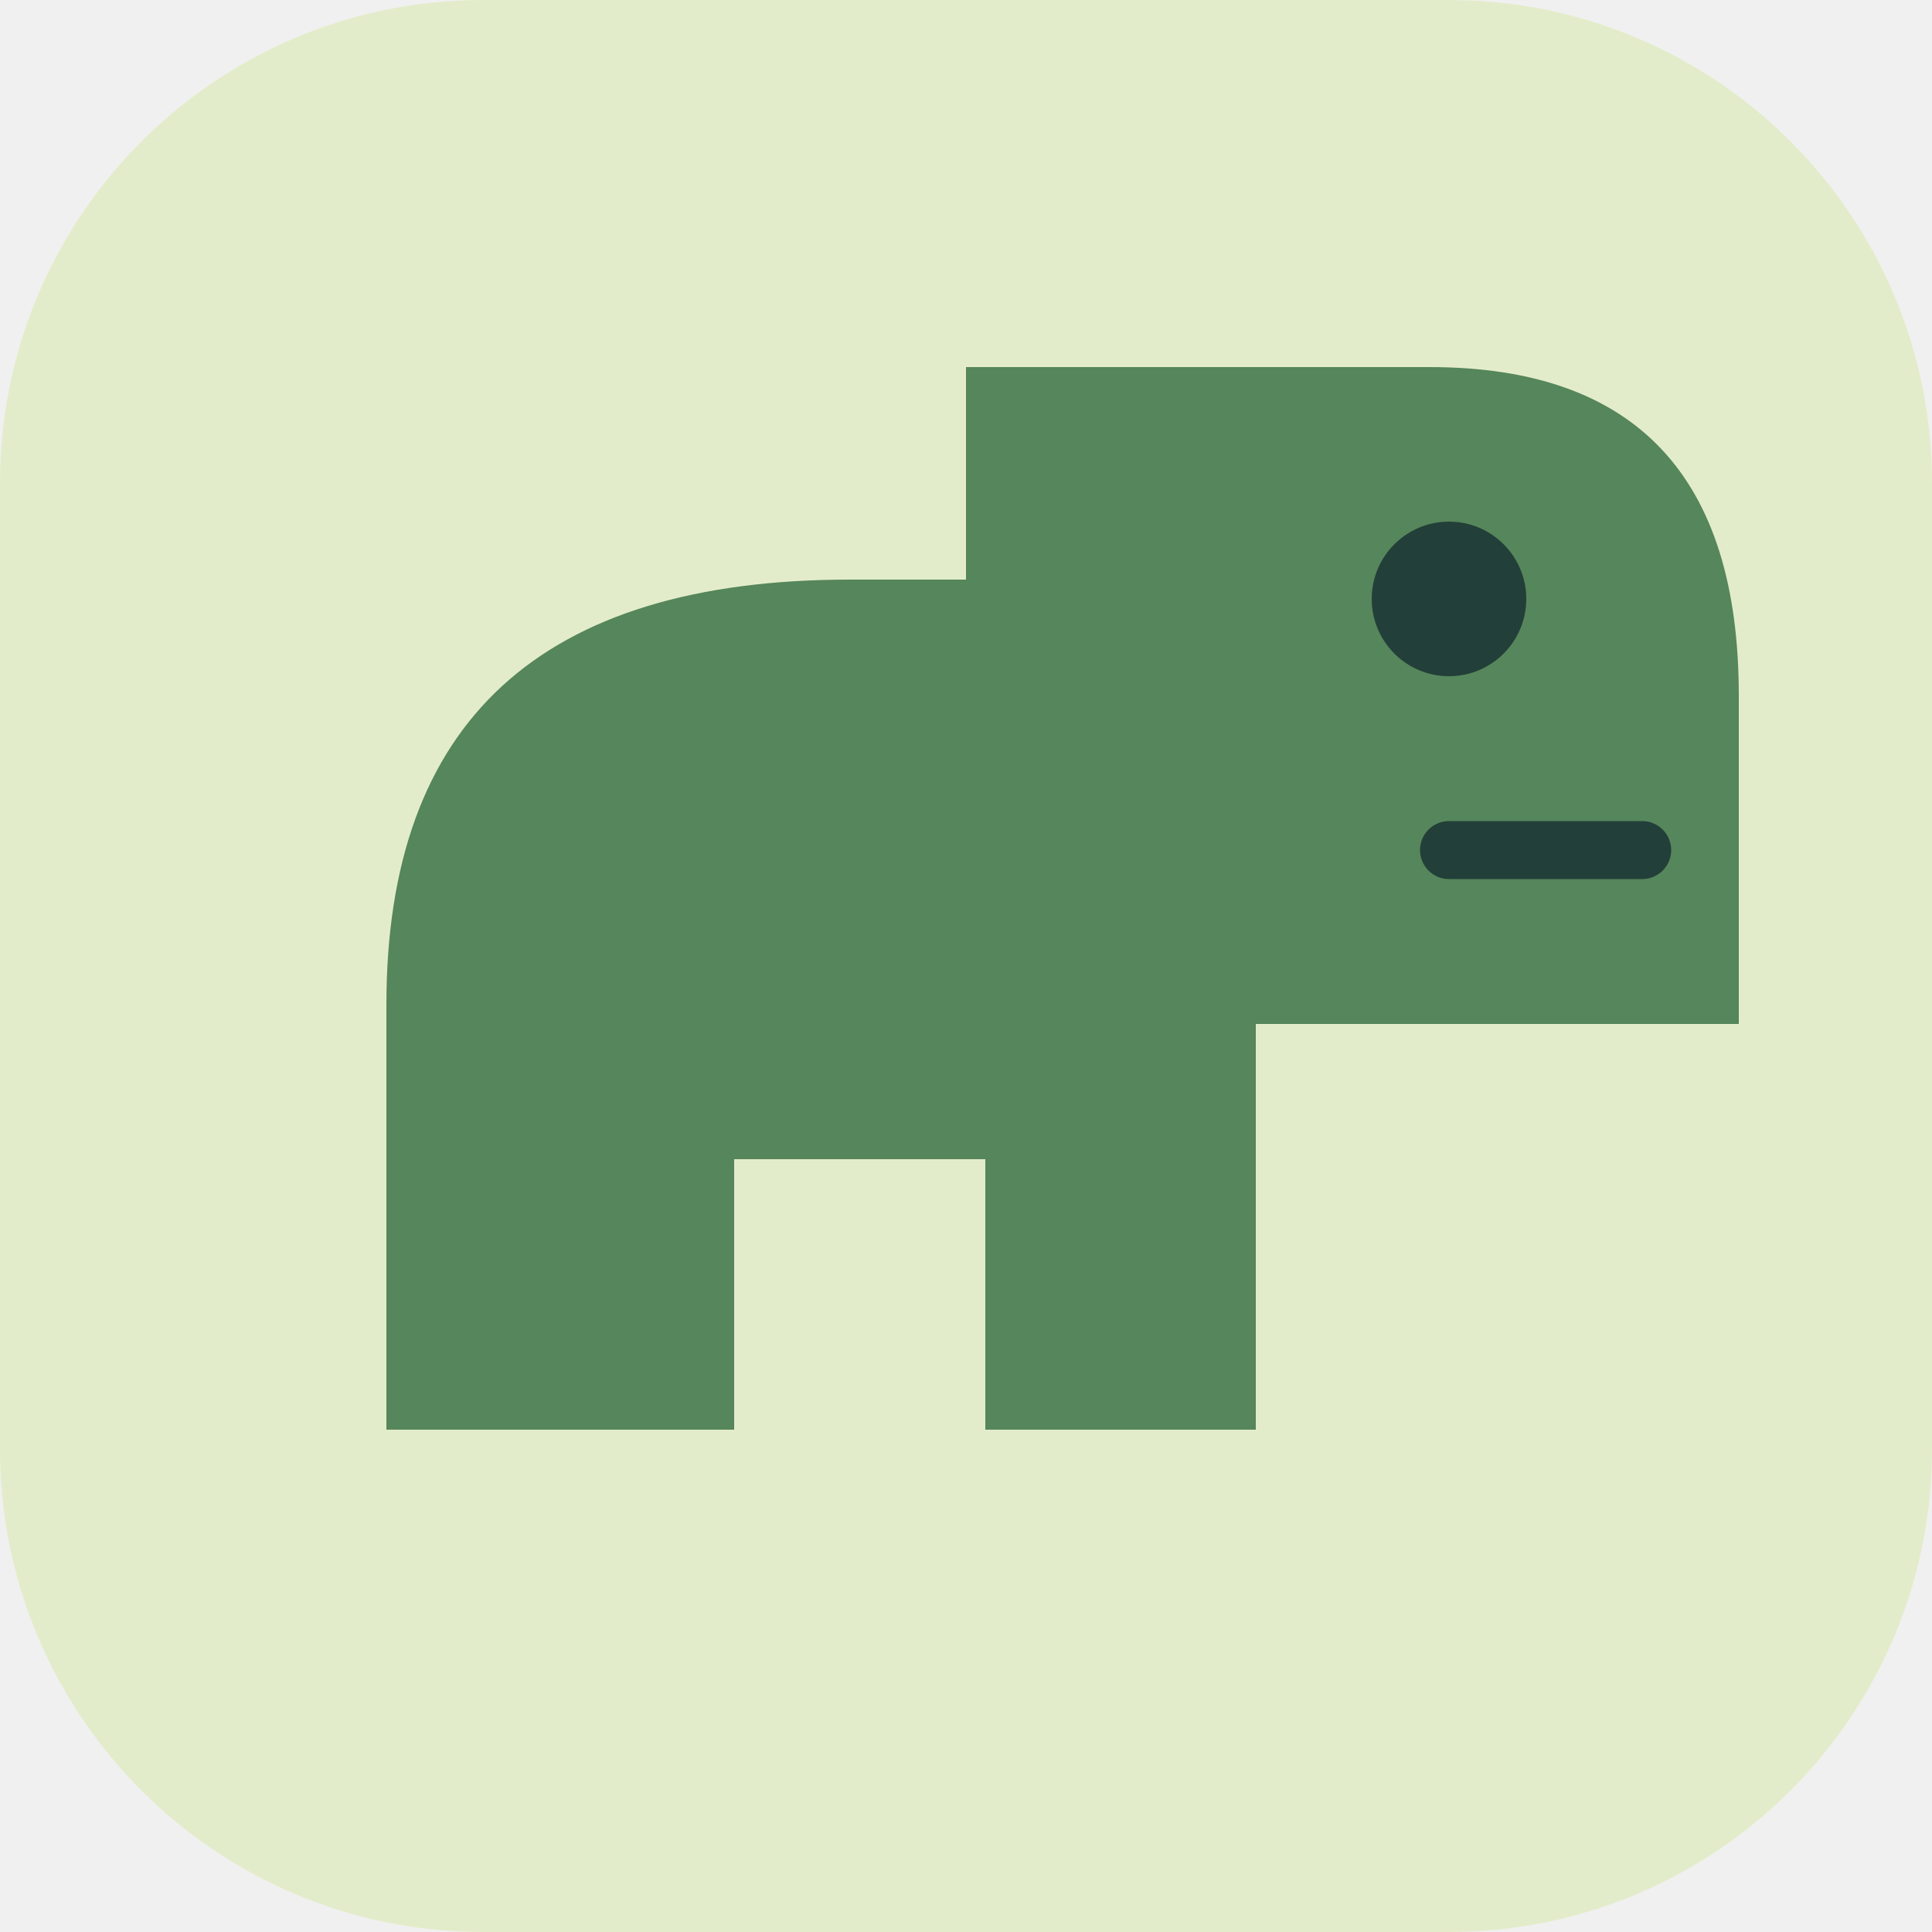
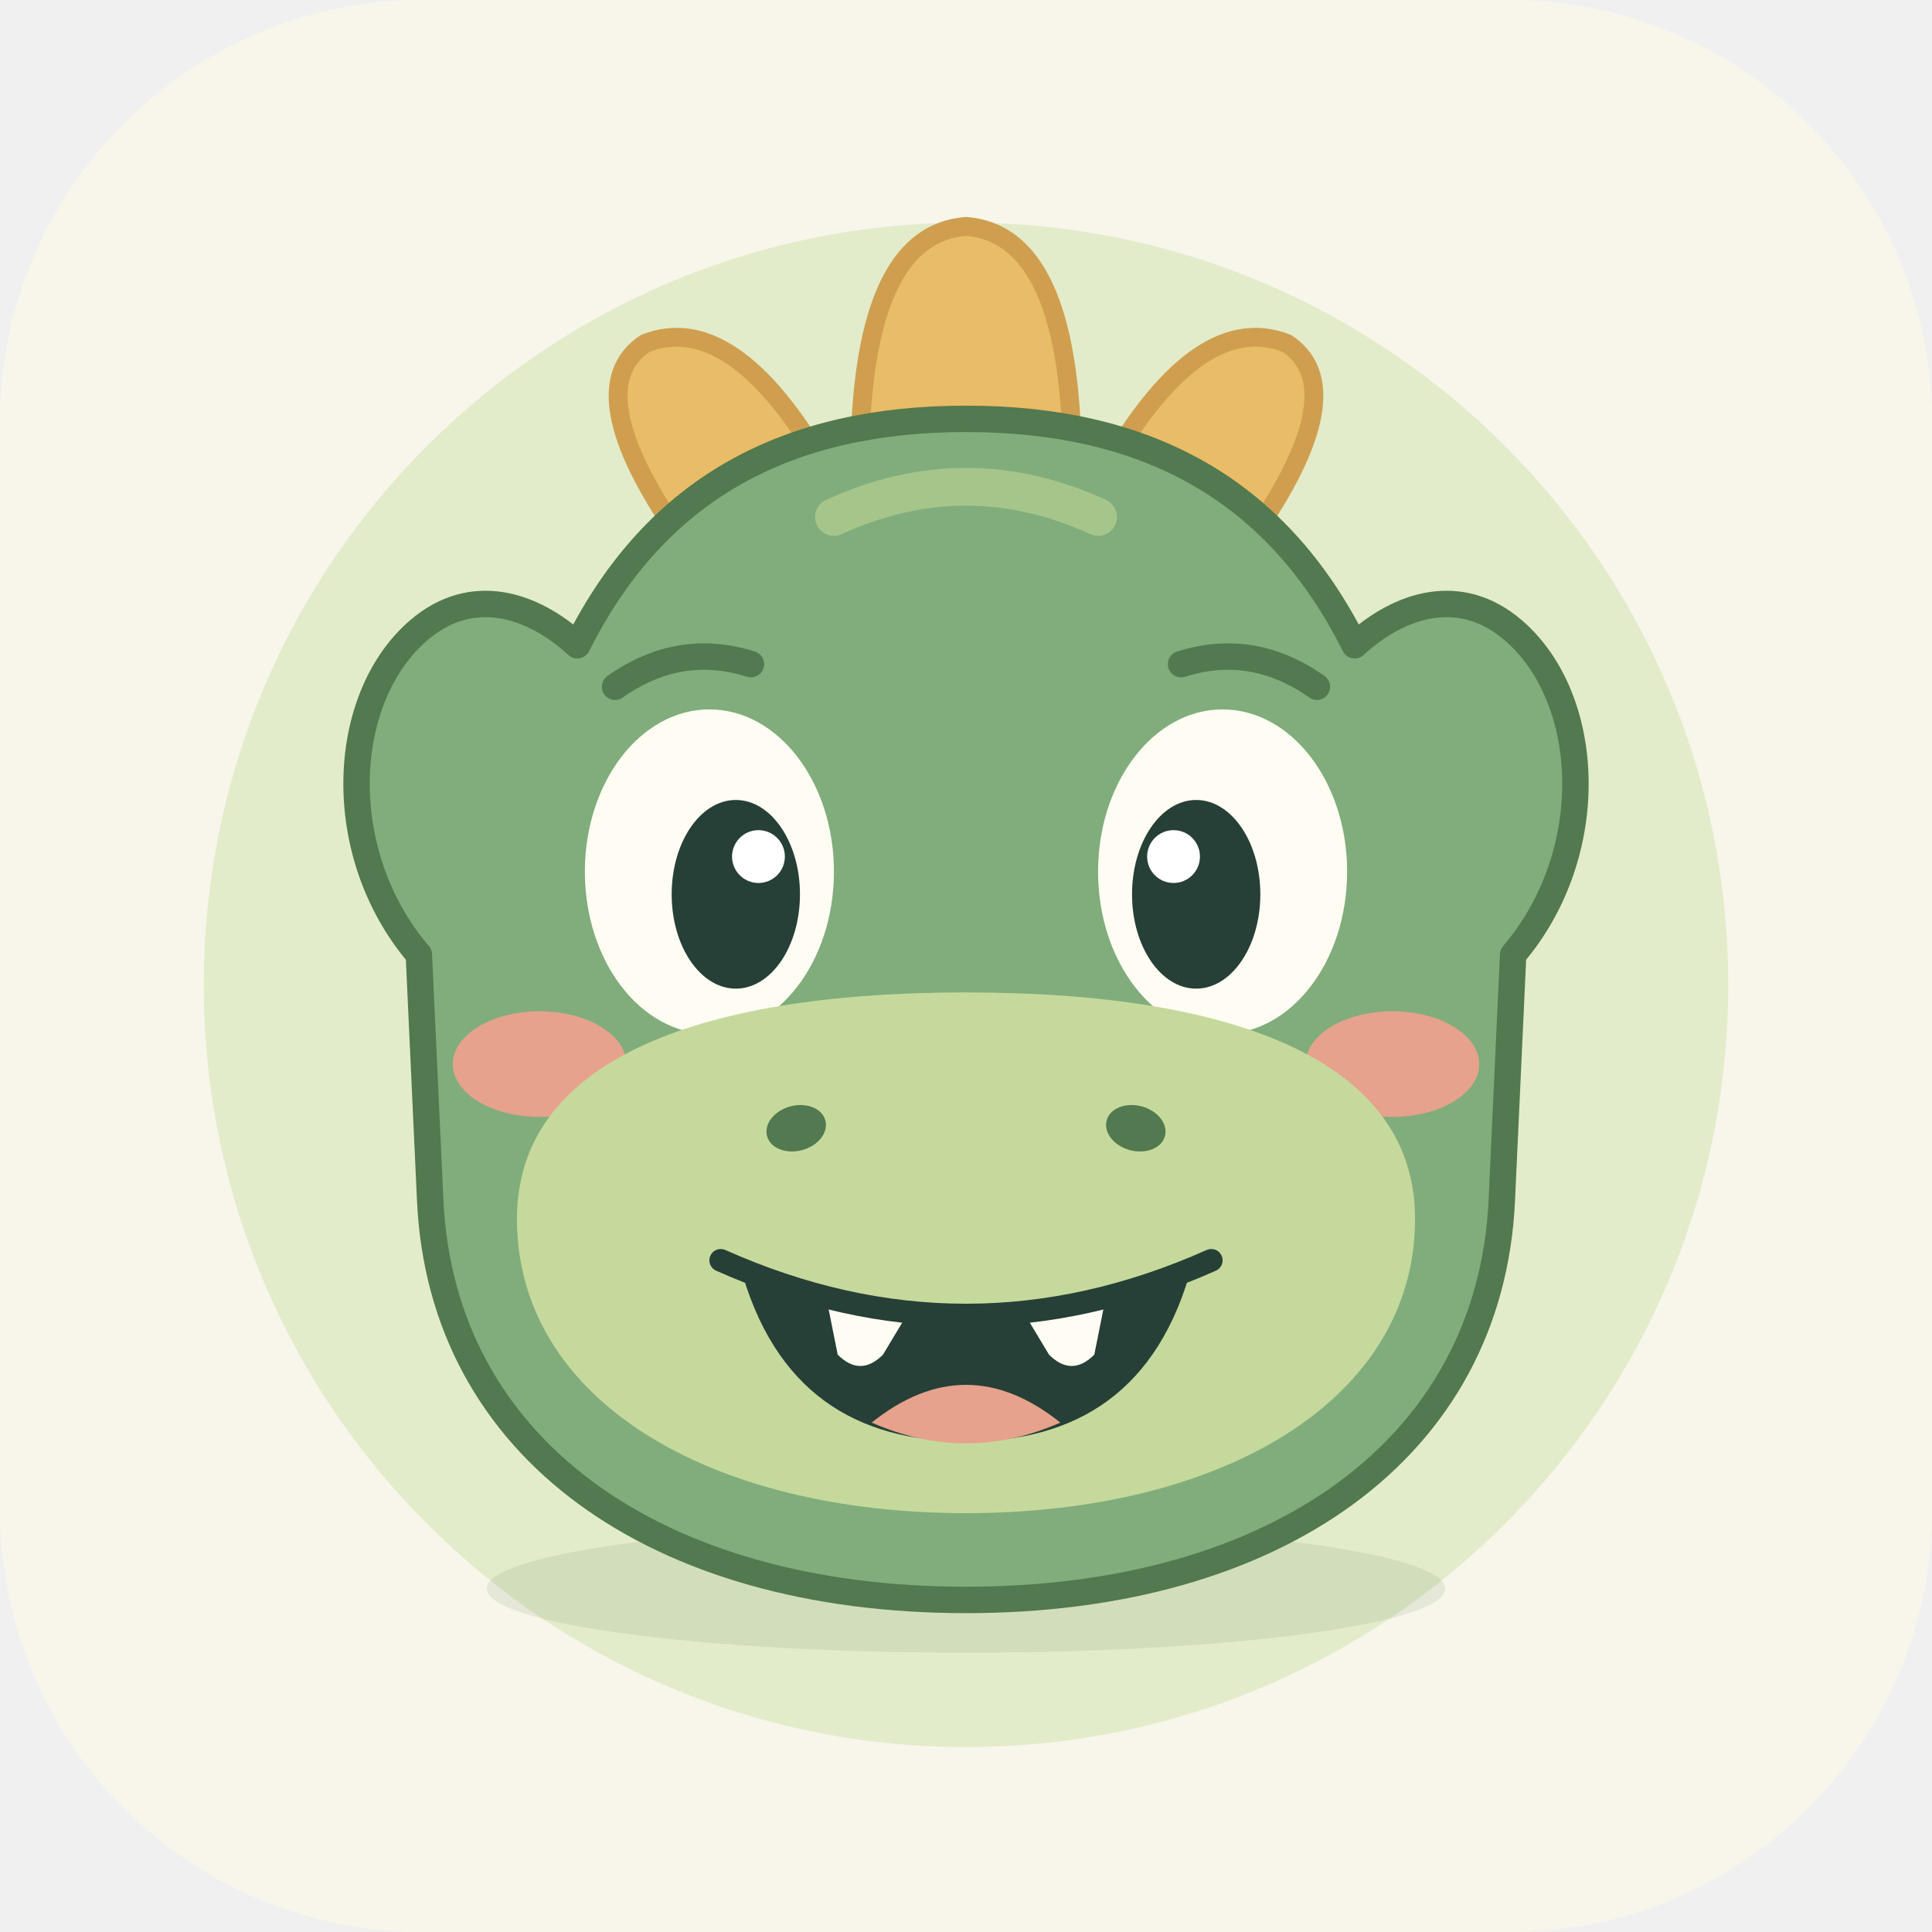
- <svg xmlns="http://www.w3.org/2000/svg" viewBox="0 0 100 100">
-   <rect width="100" height="100" rx="25" fill="#e3ecca" />
-   <path d="M20 74V52q0-22 24-22h6V19h24q16 0 16 17v17H65v21H51V60H38v14Z" fill="#56865b" />
-   <circle cx="75" cy="31" r="4" fill="#233f39" />
-   <path d="M75 44h10" stroke="#233f39" stroke-width="3" stroke-linecap="round" />
+ <svg xmlns="http://www.w3.org/2000/svg" viewBox="0 0 512 512" role="img" aria-labelledby="title">
+   <rect width="512" height="512" rx="112" fill="#f8f6eb" />
+   <circle cx="256" cy="261" r="202" fill="#e3ecca" />
+   <ellipse cx="256" cy="421" rx="127" ry="17" fill="#52794f" opacity=".12" />
+   <path d="M180 142Q153 103 171 91Q194 82 218 123M228 115Q230 62 256 60Q282 62 284 115M294 123Q318 82 341 91Q359 103 332 142" fill="#e9bc67" stroke="#cf9f4f" stroke-width="5" stroke-linejoin="round" />
+   <path d="M111 253C88 226 90 185 111 167C125 155 141 160 153 171C174 129 209 111 256 111C303 111 338 129 359 171C371 160 387 155 401 167C422 185 424 226 401 253L398 318C395 384 338 424 256 424C174 424 117 384 114 318Z" fill="#80ad7b" stroke="#52794f" stroke-width="7" stroke-linejoin="round" />
+   <path d="M221 137Q256 121 291 137" fill="none" stroke="#a6c58b" stroke-width="10" stroke-linecap="round" />
+   <ellipse cx="188" cy="231" rx="33" ry="43" fill="#fffdf3" />
+   <ellipse cx="324" cy="231" rx="33" ry="43" fill="#fffdf3" />
+   <ellipse cx="195" cy="237" rx="17" ry="25" fill="#263f37" />
+   <ellipse cx="317" cy="237" rx="17" ry="25" fill="#263f37" />
+   <circle cx="201" cy="227" r="7" fill="#fff" />
+   <circle cx="311" cy="227" r="7" fill="#fff" />
+   <path d="M163 182Q180 170 199 176M313 176Q332 170 349 182" fill="none" stroke="#52794f" stroke-width="7" stroke-linecap="round" />
+   <ellipse cx="143" cy="282" rx="23" ry="14" fill="#e6a28c" />
+   <ellipse cx="369" cy="282" rx="23" ry="14" fill="#e6a28c" />
+   <path d="M137 323C137 282 183 263 256 263C329 263 375 282 375 323C375 371 324 401 256 401C188 401 137 371 137 323Z" fill="#c6d99c" />
+   <ellipse cx="211" cy="299" rx="8" ry="6" fill="#52794f" transform="rotate(-15 211 299)" />
+   <ellipse cx="301" cy="299" rx="8" ry="6" fill="#52794f" transform="rotate(15 301 299)" />
+   <path d="M196 335Q256 361 316 335C307 369 285 382 256 382C227 382 205 369 196 335Z" fill="#263f37" />
+   <path d="M219 344L222 359Q228 365 234 359L240 349M272 349L278 359Q284 365 290 359L293 344" fill="#fffdf3" />
+   <path d="M231 377Q256 357 281 377Q256 388 231 377Z" fill="#e6a28c" />
+   <path d="M191 334Q256 363 321 334" fill="none" stroke="#263f37" stroke-width="6" stroke-linecap="round" />
</svg>
